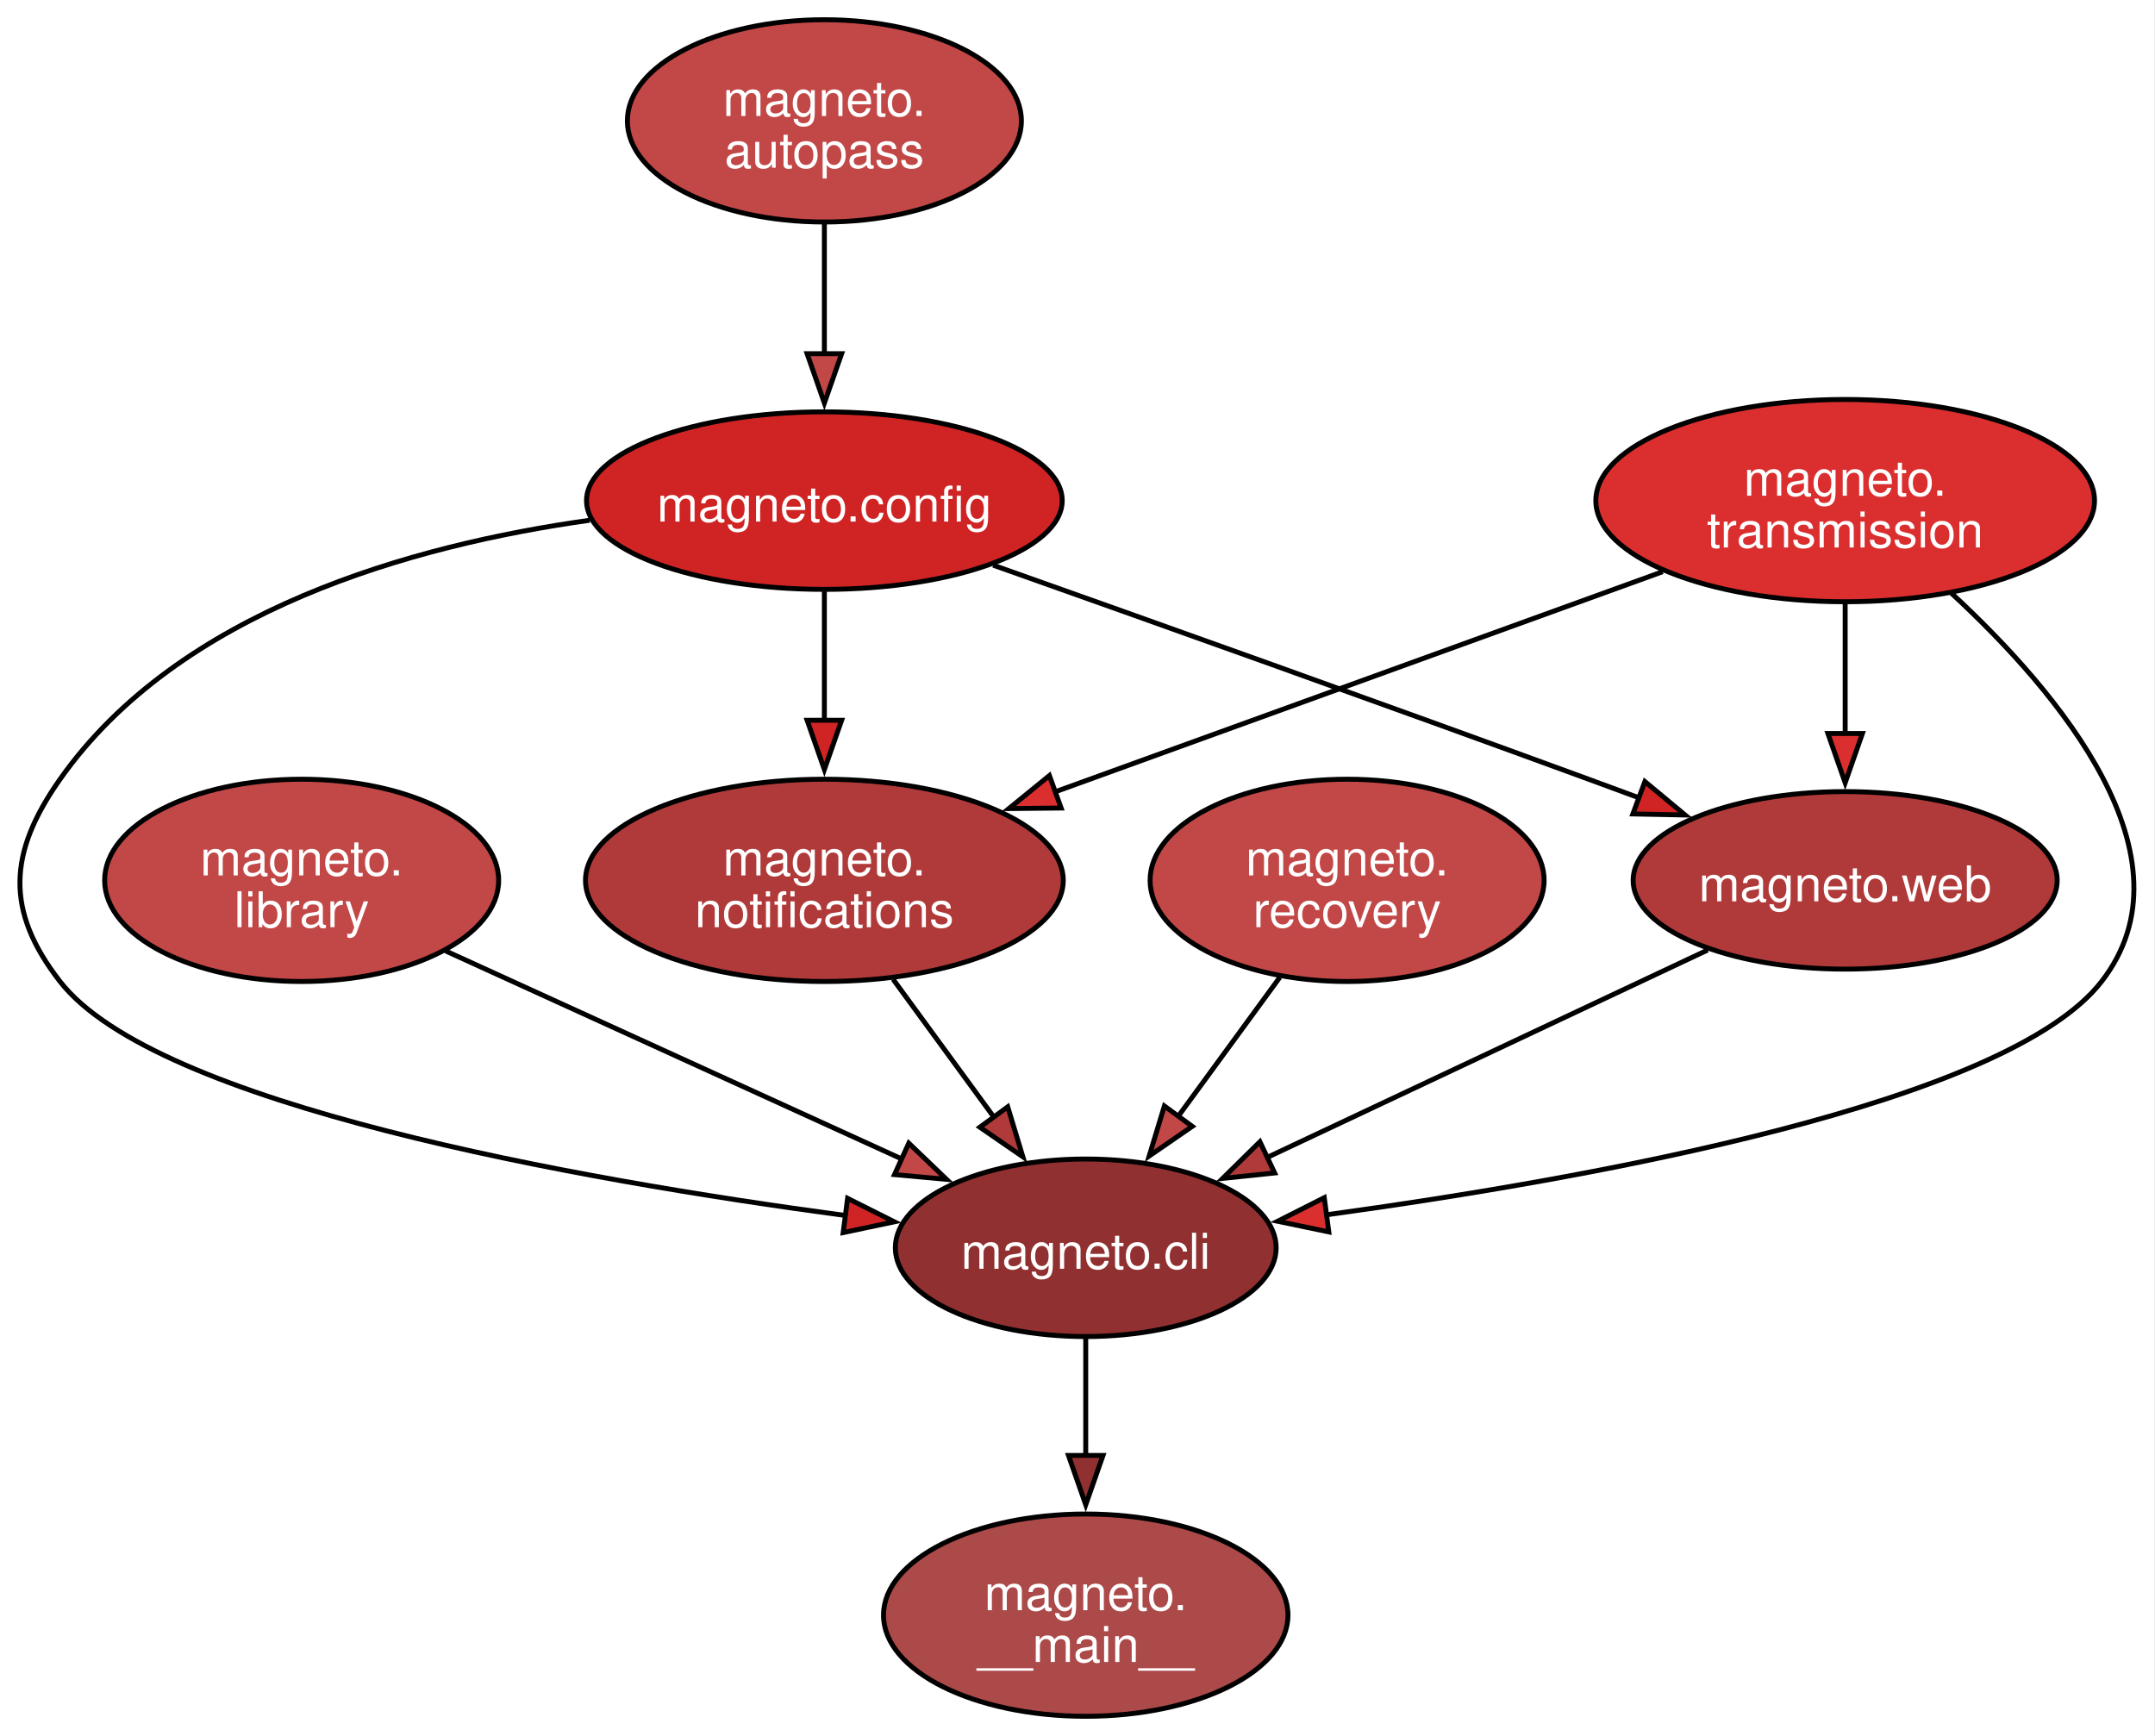
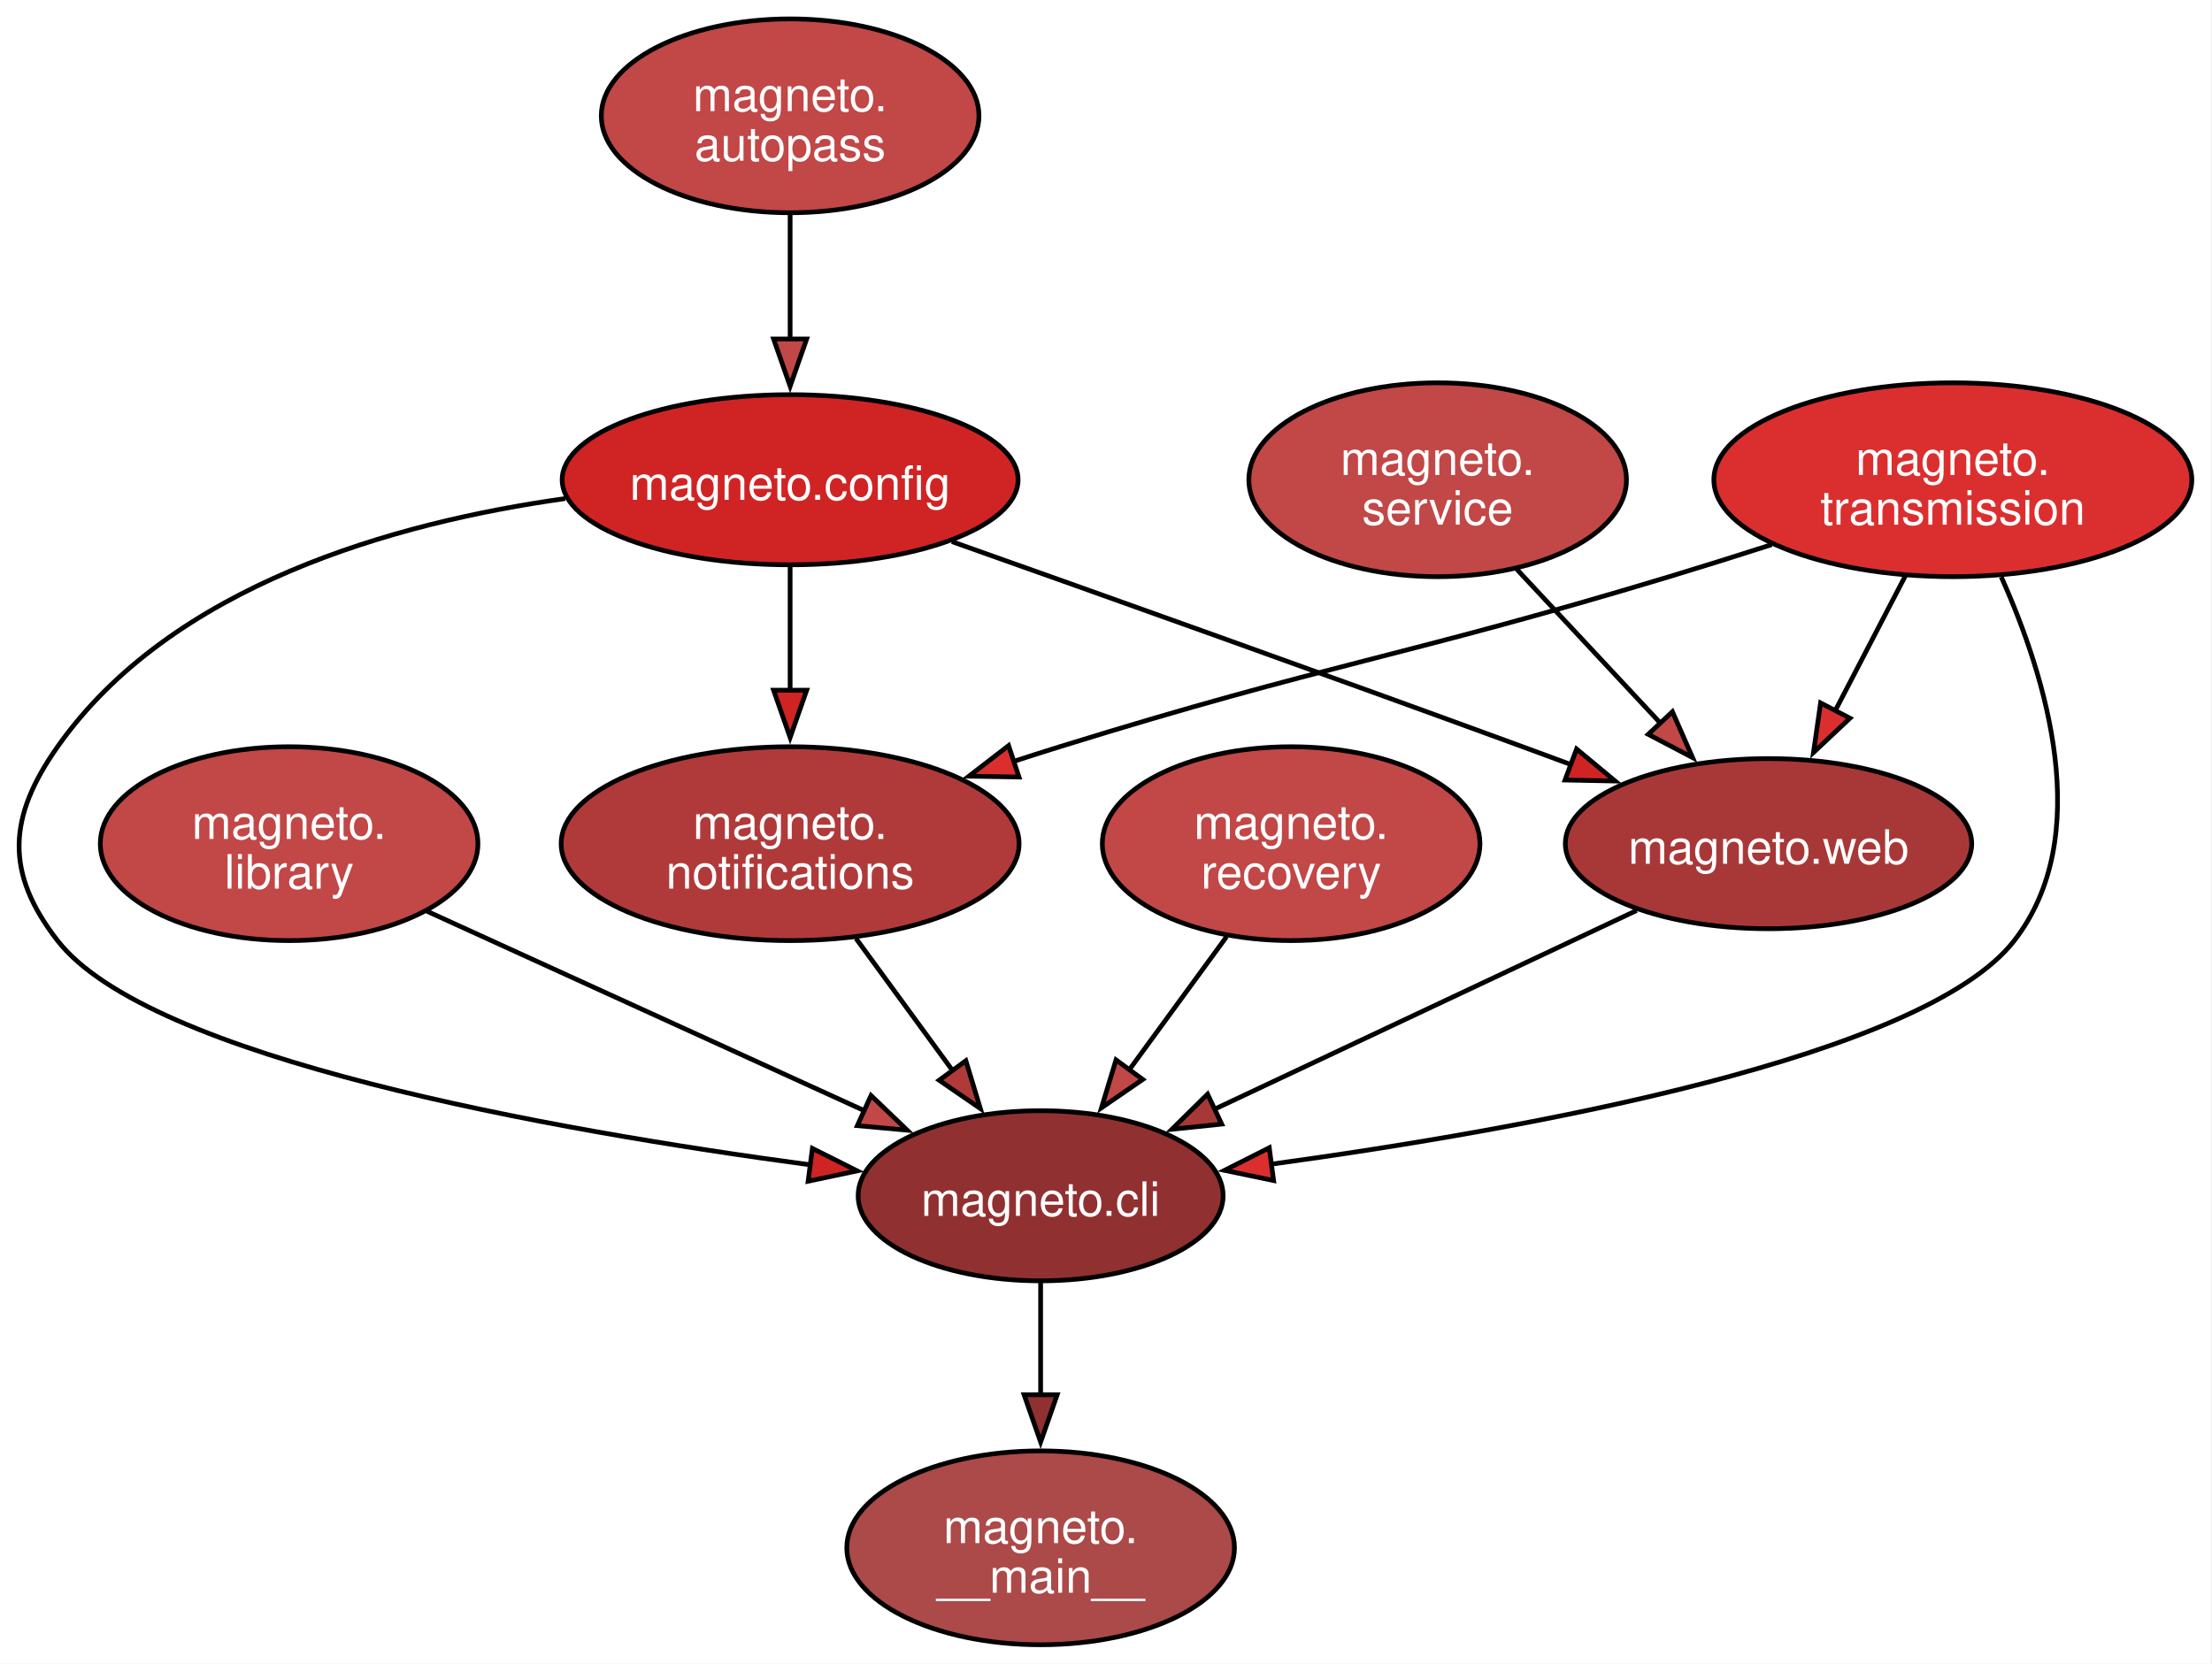
- <svg xmlns="http://www.w3.org/2000/svg" width="437pt" height="352pt" viewBox="0.00 0.00 437.00 352.00">
+ <svg xmlns="http://www.w3.org/2000/svg" width="468pt" height="352pt" viewBox="0.00 0.00 468.00 352.00">
  <g id="graph0" class="graph" transform="scale(1 1) rotate(0) translate(4 348.05)">
    <style>.edge&gt;path:hover{stroke-width:8}</style>
-     <polygon fill="white" stroke="none" points="-4,4 -4,-348.05 432.82,-348.05 432.82,4 -4,4" />
+     <polygon fill="white" stroke="none" points="-4,4 -4,-348.05 463.73,-348.05 463.73,4 -4,4" />
    <g id="node1" class="node">
      <style>.edge&gt;path:hover{stroke-width:8}</style>
      <ellipse fill="#ac4949" stroke="black" cx="216.17" cy="-20.51" rx="41.01" ry="20.51" />
      <text xml:space="preserve" text-anchor="middle" x="216.17" y="-21.51" font-family="Helvetica,sans-Serif" font-size="10.00" fill="#ffffff">magneto.</text>
      <text xml:space="preserve" text-anchor="middle" x="216.17" y="-11.01" font-family="Helvetica,sans-Serif" font-size="10.00" fill="#ffffff">__main__</text>
    </g>
    <g id="node2" class="node">
      <style>.edge&gt;path:hover{stroke-width:8}</style>
      <ellipse fill="#c24747" stroke="black" cx="163.17" cy="-323.54" rx="39.95" ry="20.51" />
      <text xml:space="preserve" text-anchor="middle" x="163.17" y="-324.54" font-family="Helvetica,sans-Serif" font-size="10.00" fill="#ffffff">magneto.</text>
      <text xml:space="preserve" text-anchor="middle" x="163.17" y="-314.04" font-family="Helvetica,sans-Serif" font-size="10.00" fill="#ffffff">autopass</text>
    </g>
    <g id="node4" class="node">
      <style>.edge&gt;path:hover{stroke-width:8}</style>
      <ellipse fill="#d02424" stroke="black" cx="163.17" cy="-246.53" rx="48.23" ry="18" />
      <text xml:space="preserve" text-anchor="middle" x="163.17" y="-242.28" font-family="Helvetica,sans-Serif" font-size="10.00" fill="#ffffff">magneto.config</text>
    </g>
    <g id="edge1" class="edge">
      <style>.edge&gt;path:hover{stroke-width:8}</style>
      <path fill="none" stroke="black" d="M163.17,-302.83C163.17,-294.72 163.17,-285.15 163.17,-276.28" />
      <polygon fill="#c24747" stroke="black" points="166.67,-276.32 163.17,-266.32 159.67,-276.32 166.67,-276.32" />
    </g>
    <g id="node3" class="node">
      <style>.edge&gt;path:hover{stroke-width:8}</style>
      <ellipse fill="#913030" stroke="black" cx="216.17" cy="-95.01" rx="38.61" ry="18" />
      <text xml:space="preserve" text-anchor="middle" x="216.17" y="-90.76" font-family="Helvetica,sans-Serif" font-size="10.00" fill="#ffffff">magneto.cli</text>
    </g>
    <g id="edge2" class="edge">
      <style>.edge&gt;path:hover{stroke-width:8}</style>
      <path fill="none" stroke="black" d="M216.17,-76.83C216.17,-69.6 216.17,-60.96 216.17,-52.67" />
      <polygon fill="#913030" stroke="black" points="219.67,-52.9 216.17,-42.9 212.67,-52.9 219.67,-52.9" />
    </g>
    <g id="edge3" class="edge">
      <style>.edge&gt;path:hover{stroke-width:8}</style>
      <path fill="none" stroke="black" d="M115.59,-242.55C79.56,-237.49 32.28,-224.26 8.17,-190.02 -2.32,-175.12 -3.01,-163.4 8.17,-149.01 27.55,-124.08 112.4,-108.94 167.56,-101.54" />
      <polygon fill="#d02424" stroke="black" points="167.88,-105.03 177.35,-100.28 166.98,-98.09 167.88,-105.03" />
    </g>
    <g id="node6" class="node">
      <style>.edge&gt;path:hover{stroke-width:8}</style>
      <ellipse fill="#b03a3a" stroke="black" cx="163.17" cy="-169.52" rx="48.44" ry="20.51" />
      <text xml:space="preserve" text-anchor="middle" x="163.17" y="-170.52" font-family="Helvetica,sans-Serif" font-size="10.00" fill="#ffffff">magneto.</text>
      <text xml:space="preserve" text-anchor="middle" x="163.17" y="-160.02" font-family="Helvetica,sans-Serif" font-size="10.00" fill="#ffffff">notifications</text>
    </g>
    <g id="edge4" class="edge">
      <style>.edge&gt;path:hover{stroke-width:8}</style>
      <path fill="none" stroke="black" d="M163.17,-228.13C163.17,-220.31 163.17,-210.83 163.17,-201.83" />
      <polygon fill="#d02424" stroke="black" points="166.67,-201.99 163.17,-191.99 159.67,-201.99 166.67,-201.99" />
    </g>
-     <g id="node9" class="node">
+     <g id="node10" class="node">
      <style>.edge&gt;path:hover{stroke-width:8}</style>
-       <ellipse fill="#b03a3a" stroke="black" cx="370.17" cy="-169.52" rx="42.99" ry="18" />
+       <ellipse fill="#a83838" stroke="black" cx="370.17" cy="-169.52" rx="42.99" ry="18" />
      <text xml:space="preserve" text-anchor="middle" x="370.17" y="-165.27" font-family="Helvetica,sans-Serif" font-size="10.00" fill="#ffffff">magneto.web</text>
    </g>
    <g id="edge5" class="edge">
      <style>.edge&gt;path:hover{stroke-width:8}</style>
      <path fill="none" stroke="black" d="M197.4,-233.44C228.84,-222.29 276.71,-205.22 318.17,-190.02 321.57,-188.78 325.08,-187.48 328.61,-186.17" />
      <polygon fill="#d02424" stroke="black" points="329.56,-189.55 337.71,-182.78 327.12,-182.99 329.56,-189.55" />
    </g>
    <g id="node5" class="node">
      <style>.edge&gt;path:hover{stroke-width:8}</style>
      <ellipse fill="#c24747" stroke="black" cx="57.17" cy="-169.52" rx="39.95" ry="20.51" />
      <text xml:space="preserve" text-anchor="middle" x="57.17" y="-170.52" font-family="Helvetica,sans-Serif" font-size="10.00" fill="#ffffff">magneto.</text>
      <text xml:space="preserve" text-anchor="middle" x="57.17" y="-160.02" font-family="Helvetica,sans-Serif" font-size="10.00" fill="#ffffff">library</text>
    </g>
    <g id="edge6" class="edge">
      <style>.edge&gt;path:hover{stroke-width:8}</style>
      <path fill="none" stroke="black" d="M86.34,-155.22C112.41,-143.33 150.76,-125.84 179.02,-112.95" />
      <polygon fill="#c24747" stroke="black" points="180.29,-116.22 187.94,-108.89 177.39,-109.85 180.29,-116.22" />
    </g>
    <g id="edge7" class="edge">
      <style>.edge&gt;path:hover{stroke-width:8}</style>
      <path fill="none" stroke="black" d="M177.1,-149.47C183.38,-140.87 190.89,-130.6 197.64,-121.37" />
      <polygon fill="#b03a3a" stroke="black" points="200.35,-123.59 203.42,-113.46 194.7,-119.46 200.35,-123.59" />
    </g>
    <g id="node7" class="node">
      <style>.edge&gt;path:hover{stroke-width:8}</style>
      <ellipse fill="#c24747" stroke="black" cx="269.17" cy="-169.52" rx="39.95" ry="20.51" />
      <text xml:space="preserve" text-anchor="middle" x="269.17" y="-170.52" font-family="Helvetica,sans-Serif" font-size="10.00" fill="#ffffff">magneto.</text>
      <text xml:space="preserve" text-anchor="middle" x="269.17" y="-160.02" font-family="Helvetica,sans-Serif" font-size="10.00" fill="#ffffff">recovery</text>
    </g>
    <g id="edge8" class="edge">
      <style>.edge&gt;path:hover{stroke-width:8}</style>
      <path fill="none" stroke="black" d="M255.52,-149.85C249.24,-141.25 241.69,-130.92 234.88,-121.61" />
      <polygon fill="#c24747" stroke="black" points="237.77,-119.63 229.04,-113.62 232.12,-123.76 237.77,-119.63" />
    </g>
    <g id="node8" class="node">
      <style>.edge&gt;path:hover{stroke-width:8}</style>
-       <ellipse fill="#db2f2f" stroke="black" cx="370.17" cy="-246.53" rx="50.56" ry="20.51" />
-       <text xml:space="preserve" text-anchor="middle" x="370.17" y="-247.53" font-family="Helvetica,sans-Serif" font-size="10.00" fill="#ffffff">magneto.</text>
-       <text xml:space="preserve" text-anchor="middle" x="370.17" y="-237.03" font-family="Helvetica,sans-Serif" font-size="10.00" fill="#ffffff">transmission</text>
+       <ellipse fill="#c24747" stroke="black" cx="300.17" cy="-246.53" rx="39.95" ry="20.51" />
+       <text xml:space="preserve" text-anchor="middle" x="300.17" y="-247.53" font-family="Helvetica,sans-Serif" font-size="10.00" fill="#ffffff">magneto.</text>
+       <text xml:space="preserve" text-anchor="middle" x="300.17" y="-237.03" font-family="Helvetica,sans-Serif" font-size="10.00" fill="#ffffff">service</text>
    </g>
    <g id="edge9" class="edge">
      <style>.edge&gt;path:hover{stroke-width:8}</style>
-       <path fill="none" stroke="black" d="M391.72,-227.75C413.59,-207.55 441.65,-174.13 422.17,-149.01 403.06,-124.35 319.42,-109.16 264.77,-101.67" />
-       <polygon fill="#db2f2f" stroke="black" points="265.46,-98.23 255.08,-100.39 264.54,-105.17 265.46,-98.23" />
+       <path fill="none" stroke="black" d="M316.76,-227.75C325.95,-217.91 337.5,-205.53 347.51,-194.8" />
+       <polygon fill="#c24747" stroke="black" points="349.84,-197.44 354.1,-187.74 344.72,-192.66 349.84,-197.44" />
+     </g>
+     <g id="node9" class="node">
+       <style>.edge&gt;path:hover{stroke-width:8}</style>
+       <ellipse fill="#db2f2f" stroke="black" cx="409.17" cy="-246.53" rx="50.56" ry="20.51" />
+       <text xml:space="preserve" text-anchor="middle" x="409.17" y="-247.53" font-family="Helvetica,sans-Serif" font-size="10.00" fill="#ffffff">magneto.</text>
+       <text xml:space="preserve" text-anchor="middle" x="409.17" y="-237.03" font-family="Helvetica,sans-Serif" font-size="10.00" fill="#ffffff">transmission</text>
    </g>
    <g id="edge10" class="edge">
      <style>.edge&gt;path:hover{stroke-width:8}</style>
-       <path fill="none" stroke="black" d="M333.17,-232.12C298.66,-219.62 247.06,-200.92 209.76,-187.4" />
-       <polygon fill="#db2f2f" stroke="black" points="211.18,-184.19 200.59,-184.08 208.8,-190.77 211.18,-184.19" />
+       <path fill="none" stroke="black" d="M419.41,-225.97C428.92,-204.78 439.27,-171.06 422.17,-149.01 403.06,-124.35 319.42,-109.16 264.77,-101.67" />
+       <polygon fill="#db2f2f" stroke="black" points="265.46,-98.23 255.08,-100.39 264.54,-105.17 265.46,-98.23" />
    </g>
    <g id="edge11" class="edge">
      <style>.edge&gt;path:hover{stroke-width:8}</style>
-       <path fill="none" stroke="black" d="M370.17,-225.82C370.17,-217.7 370.17,-208.14 370.17,-199.27" />
-       <polygon fill="#db2f2f" stroke="black" points="373.67,-199.31 370.17,-189.31 366.67,-199.31 373.67,-199.31" />
+       <path fill="none" stroke="black" d="M370.84,-232.8C363.66,-230.49 356.2,-228.15 349.17,-226.02 292.19,-208.82 277.02,-207.67 220.17,-190.02 216.93,-189.02 213.59,-187.95 210.24,-186.86" />
+       <polygon fill="#db2f2f" stroke="black" points="211.59,-183.62 201,-183.8 209.39,-190.27 211.59,-183.62" />
    </g>
    <g id="edge12" class="edge">
      <style>.edge&gt;path:hover{stroke-width:8}</style>
+       <path fill="none" stroke="black" d="M399.13,-226.21C394.6,-217.51 389.18,-207.08 384.26,-197.61" />
+       <polygon fill="#db2f2f" stroke="black" points="387.4,-196.07 379.69,-188.82 381.19,-199.3 387.4,-196.07" />
+     </g>
+     <g id="edge13" class="edge">
+       <style>.edge&gt;path:hover{stroke-width:8}</style>
      <path fill="none" stroke="black" d="M342.28,-155.39C317.26,-143.61 280.37,-126.24 252.94,-113.32" />
-       <polygon fill="#b03a3a" stroke="black" points="254.48,-110.18 243.94,-109.08 251.49,-116.51 254.48,-110.18" />
+       <polygon fill="#a83838" stroke="black" points="254.48,-110.18 243.94,-109.08 251.49,-116.51 254.48,-110.18" />
    </g>
  </g>
</svg>
